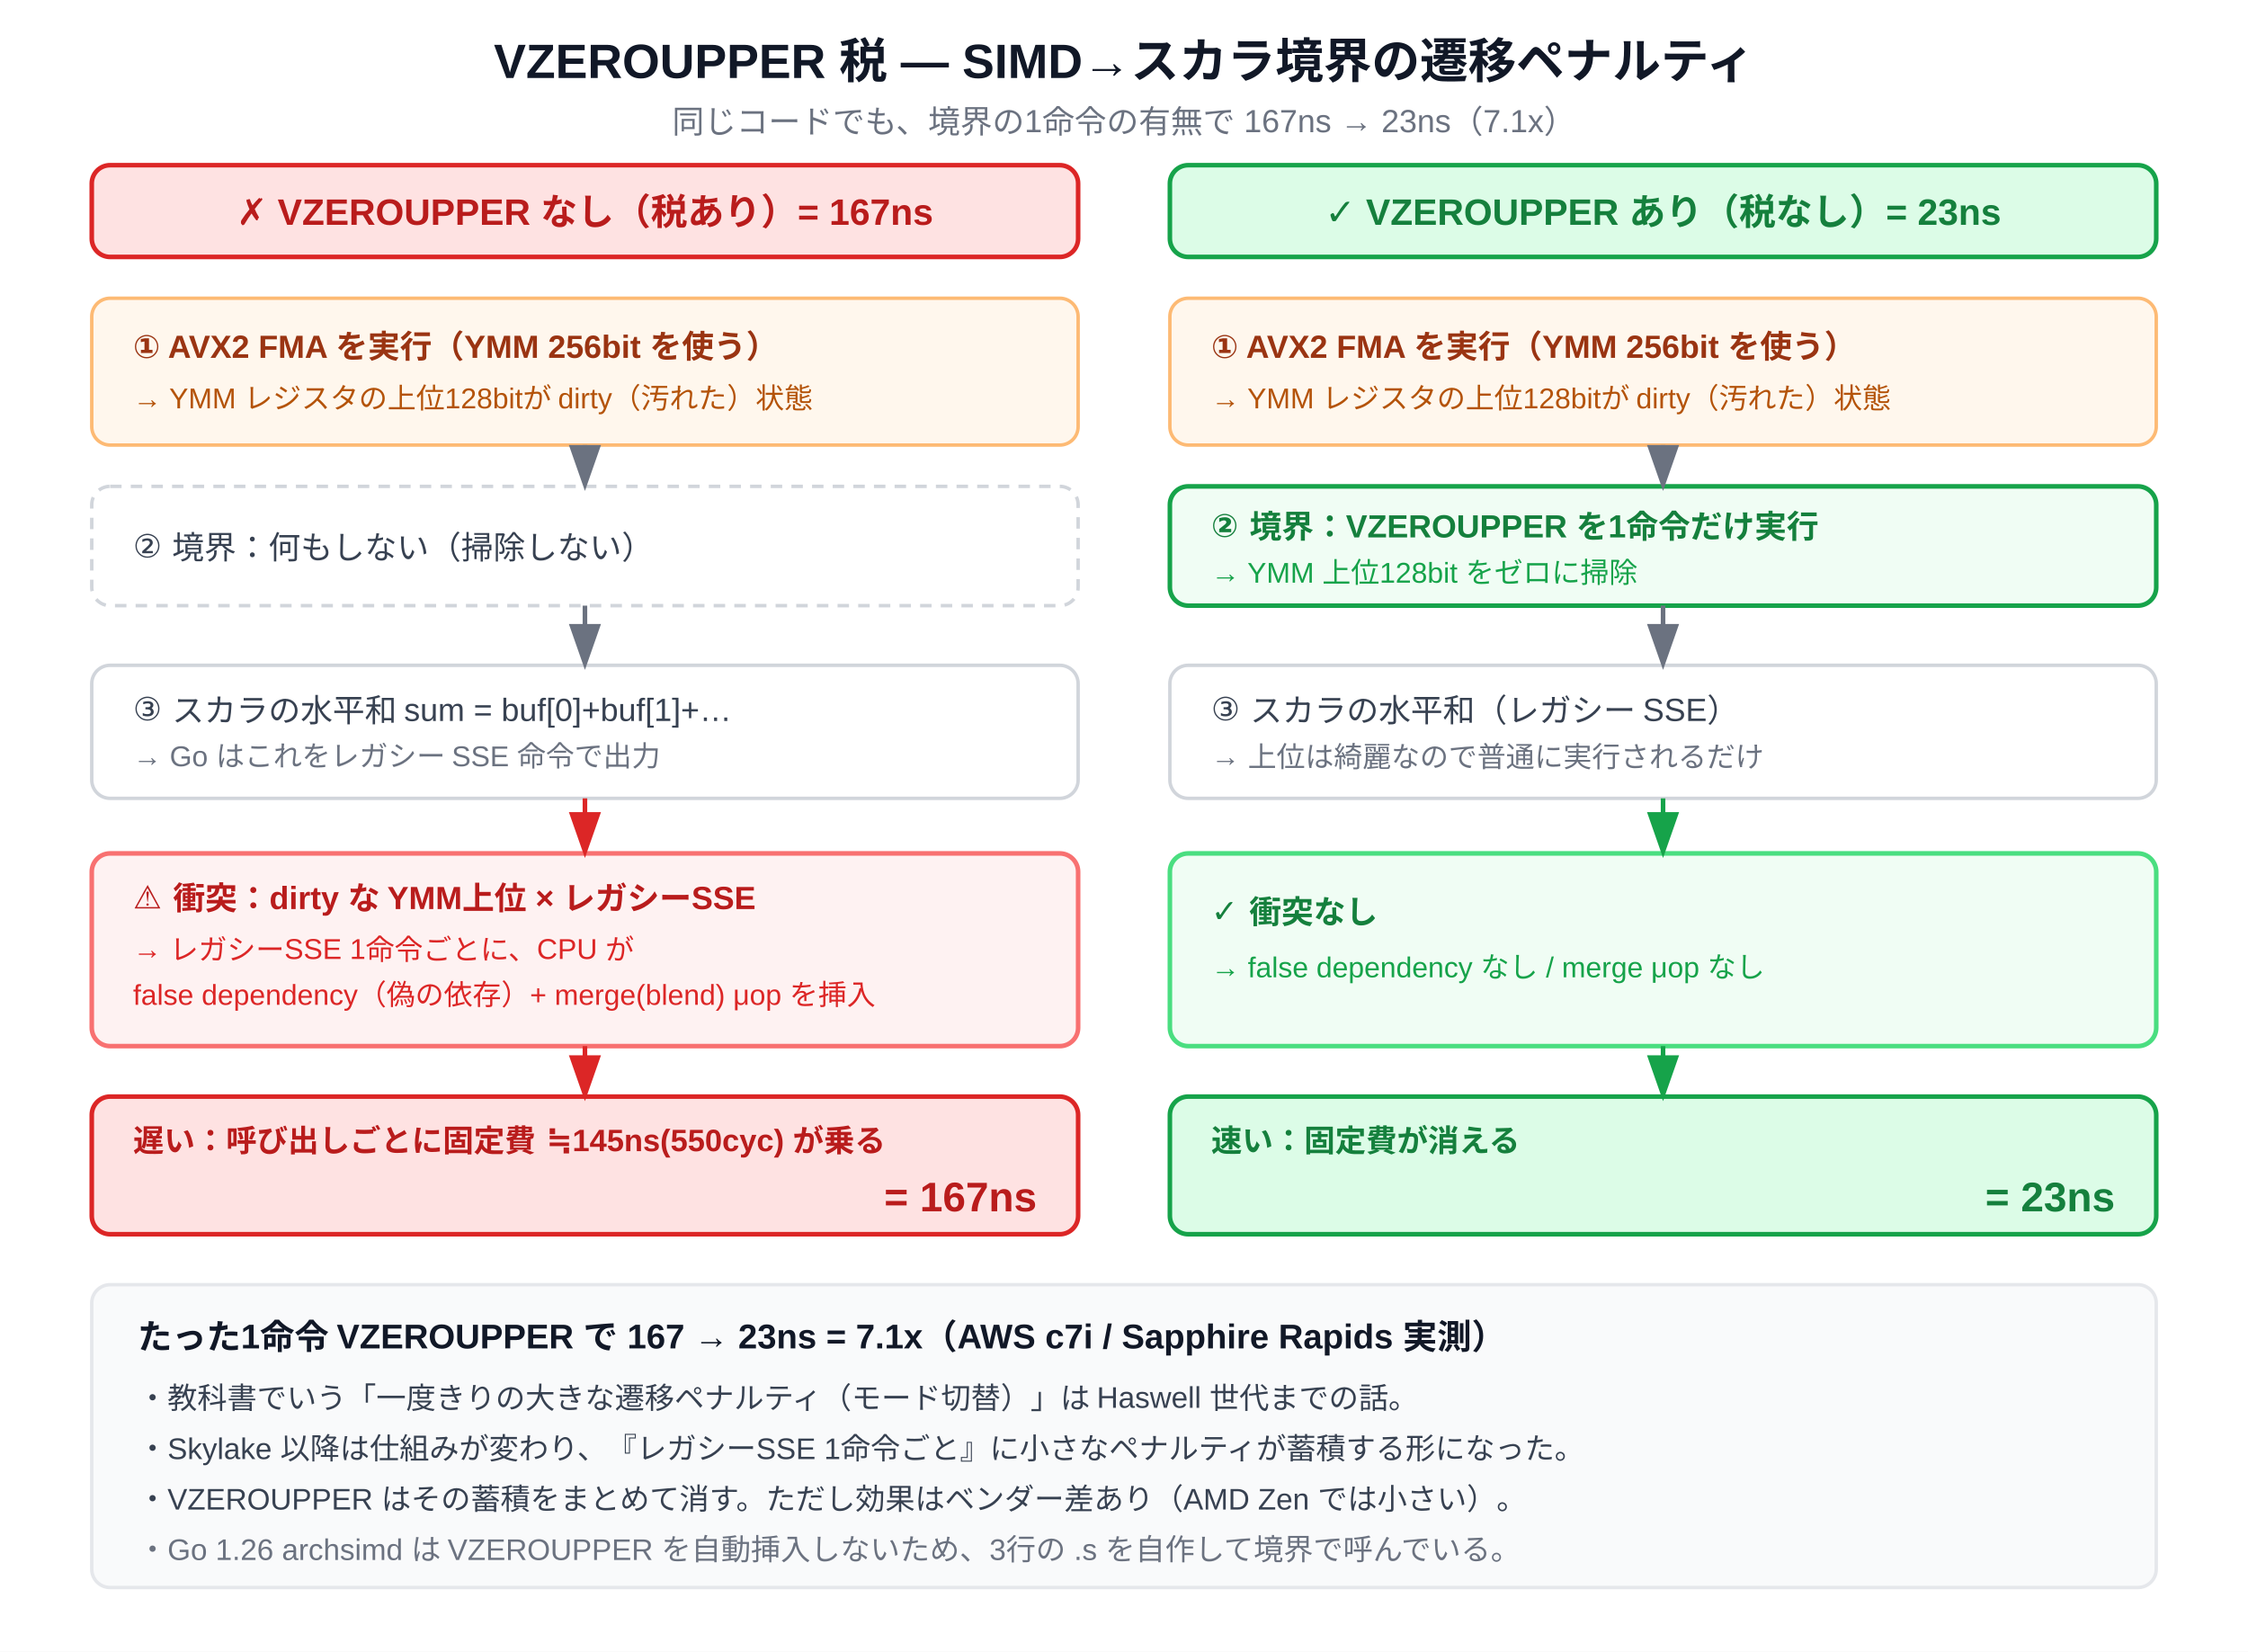
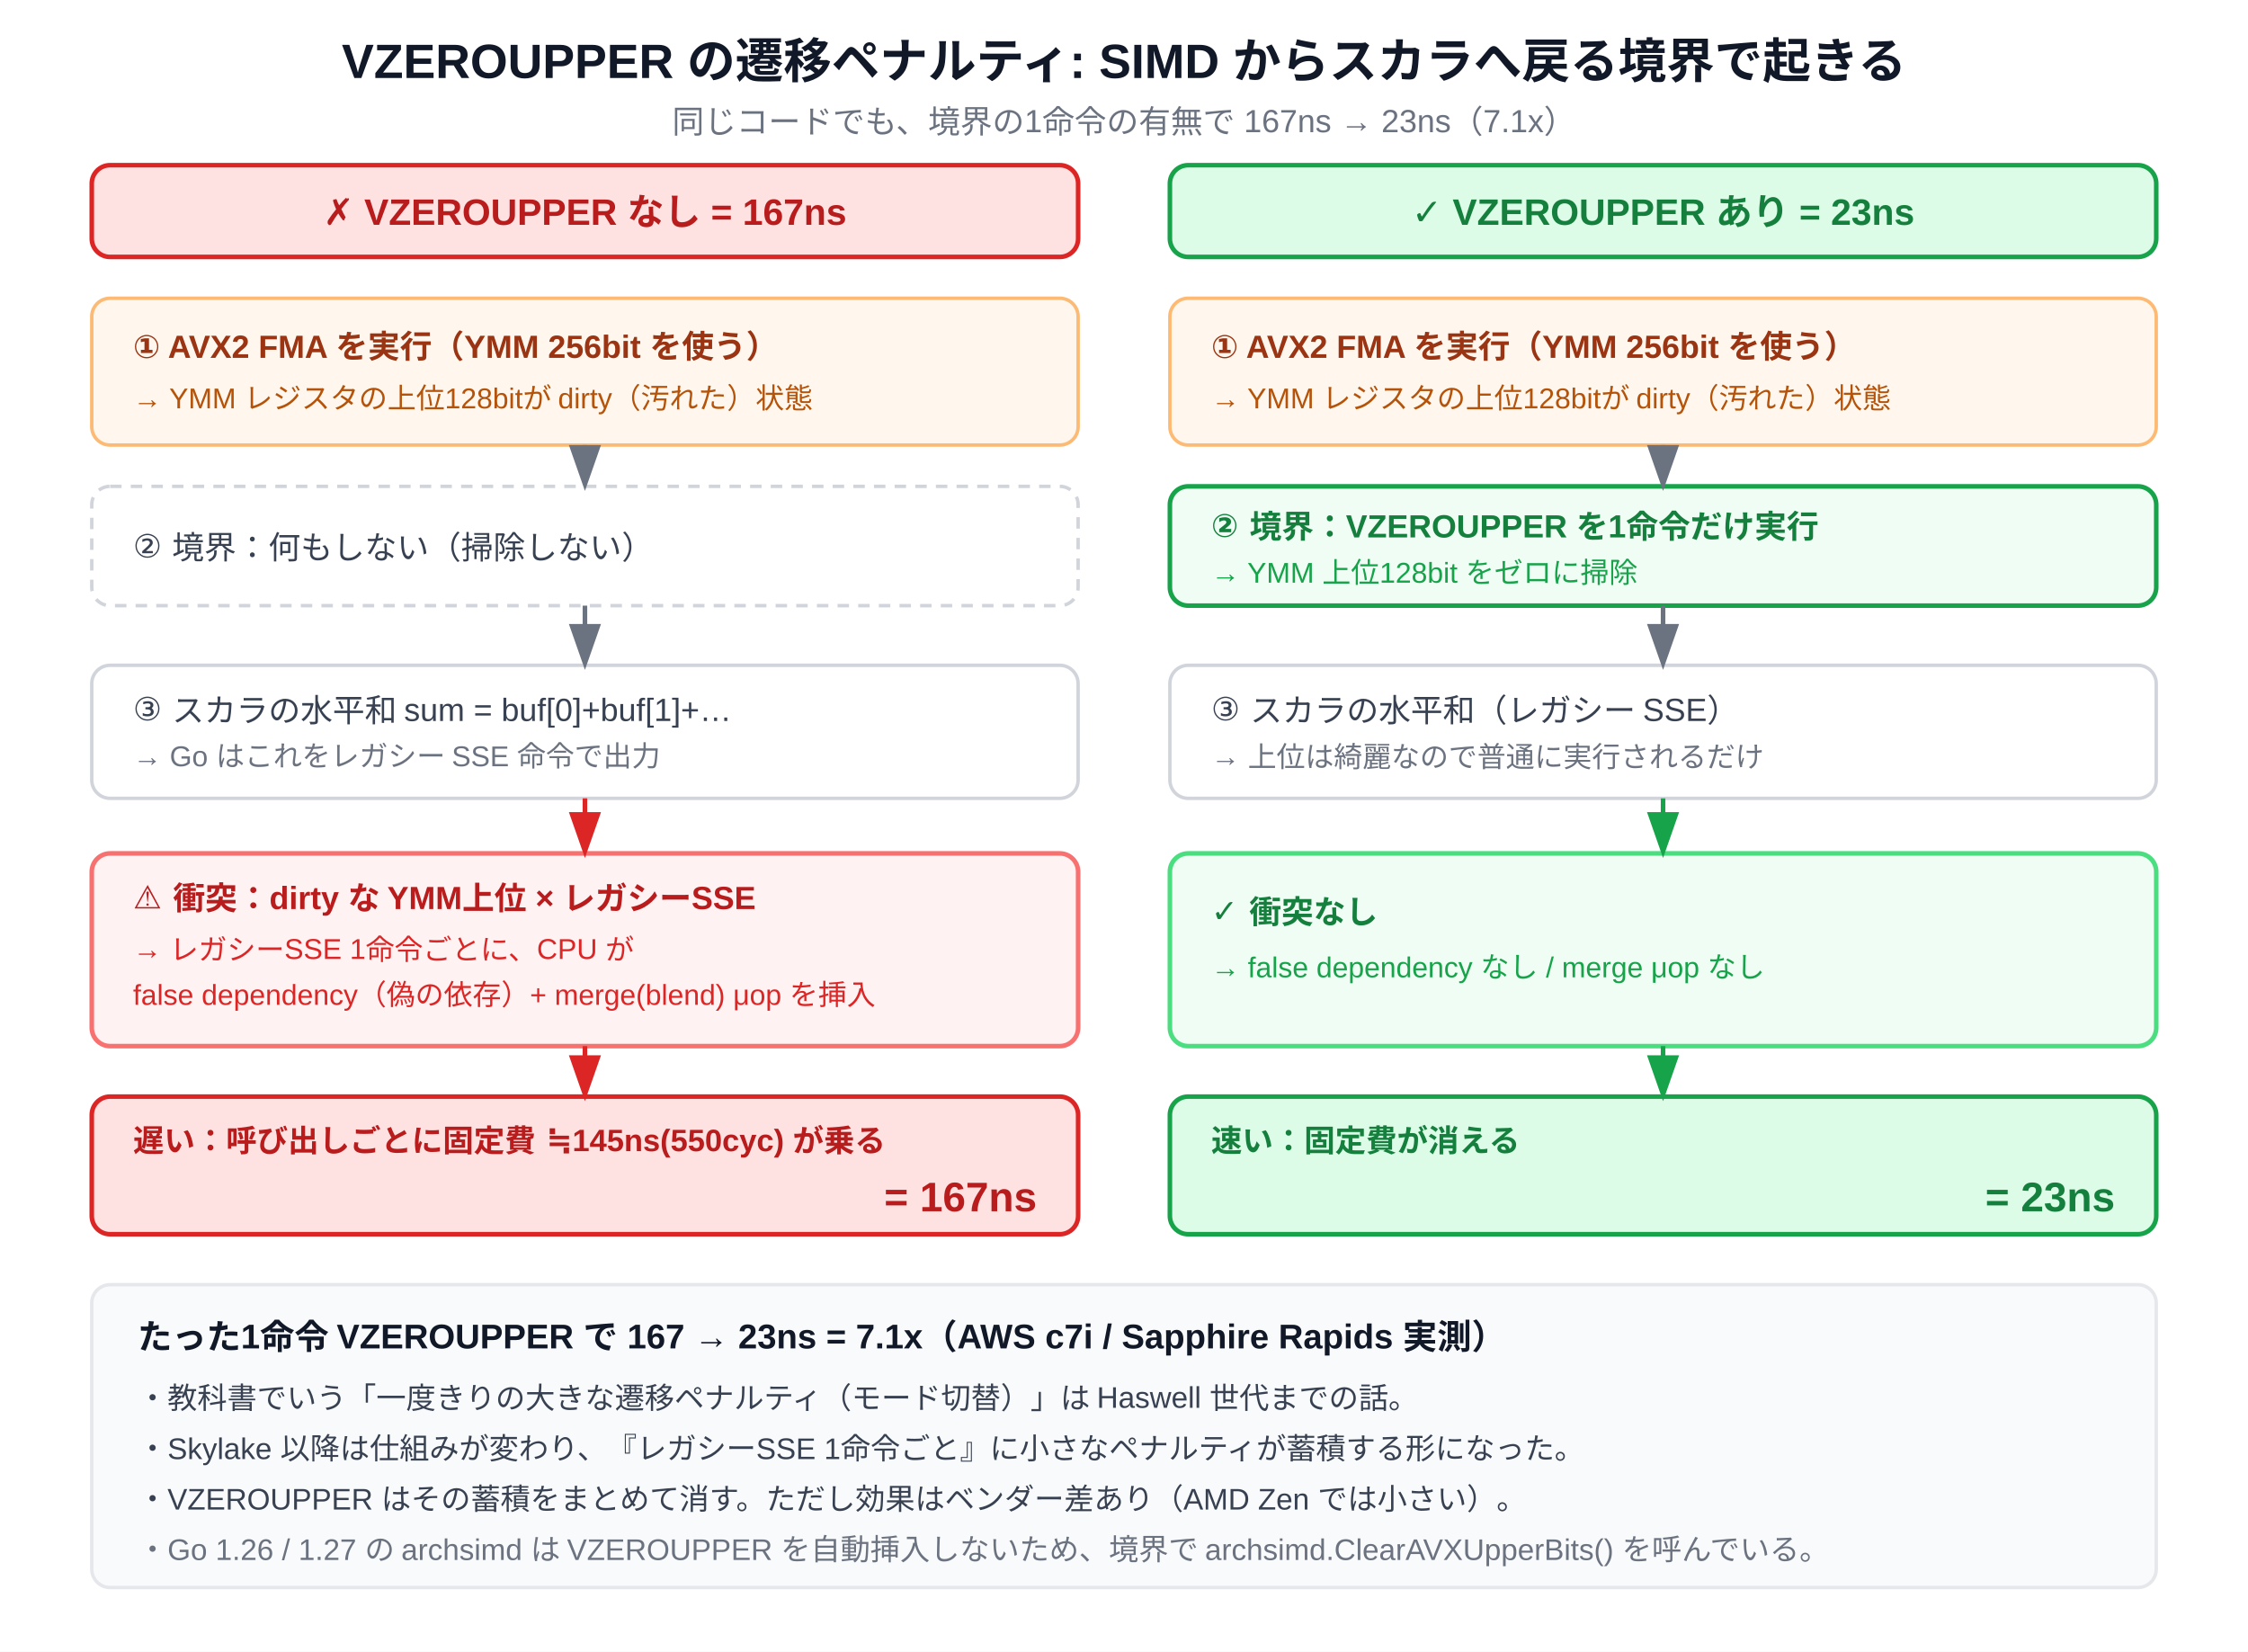
<svg xmlns="http://www.w3.org/2000/svg" viewBox="0 0 980 720" font-family="Hiragino Sans,PingFang SC,Helvetica Neue,Arial,sans-serif">
  <defs>
    <marker id="ar-g" markerWidth="10" markerHeight="7" refX="8" refY="3.5" orient="auto">
      <polygon points="0 0,10 3.5,0 7" fill="#6b7280" />
    </marker>
    <marker id="ar-r" markerWidth="10" markerHeight="7" refX="8" refY="3.5" orient="auto">
      <polygon points="0 0,10 3.5,0 7" fill="#dc2626" />
    </marker>
    <marker id="ar-gr" markerWidth="10" markerHeight="7" refX="8" refY="3.5" orient="auto">
      <polygon points="0 0,10 3.5,0 7" fill="#16a34a" />
    </marker>
  </defs>
  <rect x="0" y="0" width="980" height="720" fill="#ffffff" />
-   <text x="490" y="34" text-anchor="middle" font-size="21" font-weight="700" fill="#111827">VZEROUPPER 税 — SIMD→スカラ境界の遷移ペナルティ</text>
+   <text x="490" y="34" text-anchor="middle" font-size="21" font-weight="700" fill="#111827">VZEROUPPER の遷移ペナルティ: SIMD からスカラへ戻る境界で起きる</text>
  <text x="490" y="58" text-anchor="middle" font-size="14" fill="#6b7280">同じコードでも、境界の1命令の有無で 167ns → 23ns（7.1x）</text>
  <rect x="40" y="72" width="430" height="40" rx="8" ry="8" fill="#fee2e2" stroke="#dc2626" stroke-width="2" />
-   <text x="255" y="98" font-size="16" font-weight="700" fill="#b91c1c" text-anchor="middle">✗ VZEROUPPER なし（税あり）= 167ns</text>
+   <text x="255" y="98" font-size="16" font-weight="700" fill="#b91c1c" text-anchor="middle">✗ VZEROUPPER なし = 167ns</text>
  <rect x="510" y="72" width="430" height="40" rx="8" ry="8" fill="#dcfce7" stroke="#16a34a" stroke-width="2" />
-   <text x="725" y="98" font-size="16" font-weight="700" fill="#15803d" text-anchor="middle">✓ VZEROUPPER あり（税なし）= 23ns</text>
+   <text x="725" y="98" font-size="16" font-weight="700" fill="#15803d" text-anchor="middle">✓ VZEROUPPER あり = 23ns</text>
  <rect x="40" y="130" width="430" height="64" rx="8" ry="8" fill="#fff7ed" stroke="#fdba74" stroke-width="1.5" />
  <text x="58" y="156" font-size="14" font-weight="600" fill="#9a3412" text-anchor="start">① AVX2 FMA を実行（YMM 256bit を使う）</text>
  <text x="58" y="178" font-size="12.5" font-weight="400" fill="#b45309" text-anchor="start">→ YMM レジスタの上位128bitが dirty（汚れた）状態</text>
  <rect x="510" y="130" width="430" height="64" rx="8" ry="8" fill="#fff7ed" stroke="#fdba74" stroke-width="1.5" />
  <text x="528" y="156" font-size="14" font-weight="600" fill="#9a3412" text-anchor="start">① AVX2 FMA を実行（YMM 256bit を使う）</text>
  <text x="528" y="178" font-size="12.5" font-weight="400" fill="#b45309" text-anchor="start">→ YMM レジスタの上位128bitが dirty（汚れた）状態</text>
  <rect x="40" y="212" width="430" height="52" rx="8" ry="8" fill="#ffffff" stroke="#d1d5db" stroke-width="1.5" stroke-dasharray="5,4" />
  <text x="58" y="243" font-size="14" font-weight="400" fill="#374151" text-anchor="start">② 境界：何もしない（掃除しない）</text>
  <rect x="510" y="212" width="430" height="52" rx="8" ry="8" fill="#f0fdf4" stroke="#16a34a" stroke-width="2" />
  <text x="528" y="234" font-size="14" font-weight="700" fill="#15803d" text-anchor="start">② 境界：VZEROUPPER を1命令だけ実行</text>
  <text x="528" y="254" font-size="12.5" font-weight="400" fill="#16a34a" text-anchor="start">→ YMM 上位128bit をゼロに掃除</text>
  <rect x="40" y="290" width="430" height="58" rx="8" ry="8" fill="#ffffff" stroke="#d1d5db" stroke-width="1.5" />
  <text x="58" y="314" font-size="14" font-weight="400" fill="#374151" text-anchor="start">③ スカラの水平和 sum = buf[0]+buf[1]+…</text>
  <text x="58" y="334" font-size="12.5" font-weight="400" fill="#6b7280" text-anchor="start">→ Go はこれをレガシー SSE 命令で出力</text>
  <rect x="510" y="290" width="430" height="58" rx="8" ry="8" fill="#ffffff" stroke="#d1d5db" stroke-width="1.5" />
  <text x="528" y="314" font-size="14" font-weight="400" fill="#374151" text-anchor="start">③ スカラの水平和（レガシー SSE）</text>
  <text x="528" y="334" font-size="12.5" font-weight="400" fill="#6b7280" text-anchor="start">→ 上位は綺麗なので普通に実行されるだけ</text>
  <rect x="40" y="372" width="430" height="84" rx="8" ry="8" fill="#fef2f2" stroke="#f87171" stroke-width="2" />
  <text x="58" y="396" font-size="14" font-weight="700" fill="#b91c1c" text-anchor="start">⚠ 衝突：dirty な YMM上位 × レガシーSSE</text>
  <text x="58" y="418" font-size="12.5" font-weight="400" fill="#dc2626" text-anchor="start">→ レガシーSSE 1命令ごとに、CPU が</text>
  <text x="58" y="438" font-size="12.5" font-weight="400" fill="#dc2626" text-anchor="start">   false dependency（偽の依存）+ merge(blend) μop を挿入</text>
  <rect x="510" y="372" width="430" height="84" rx="8" ry="8" fill="#f0fdf4" stroke="#4ade80" stroke-width="2" />
  <text x="528" y="402" font-size="14" font-weight="700" fill="#15803d" text-anchor="start">✓ 衝突なし</text>
  <text x="528" y="426" font-size="12.5" font-weight="400" fill="#16a34a" text-anchor="start">→ false dependency なし / merge μop なし</text>
  <rect x="40" y="478" width="430" height="60" rx="8" ry="8" fill="#fee2e2" stroke="#dc2626" stroke-width="2" />
  <text x="58" y="502" font-size="13.5" font-weight="700" fill="#b91c1c" text-anchor="start">遅い：呼び出しごとに固定費 ≒145ns(550cyc) が乗る</text>
  <text x="452" y="528" font-size="18" font-weight="700" fill="#b91c1c" text-anchor="end">= 167ns</text>
  <rect x="510" y="478" width="430" height="60" rx="8" ry="8" fill="#dcfce7" stroke="#16a34a" stroke-width="2" />
  <text x="528" y="502" font-size="13.5" font-weight="700" fill="#15803d" text-anchor="start">速い：固定費が消える</text>
  <text x="922" y="528" font-size="18" font-weight="700" fill="#15803d" text-anchor="end">= 23ns</text>
  <line x1="255" y1="194" x2="255" y2="210" stroke="#6b7280" stroke-width="2" marker-end="url(#ar-g)" />
  <line x1="255" y1="264" x2="255" y2="288" stroke="#6b7280" stroke-width="2" marker-end="url(#ar-g)" />
  <line x1="725" y1="194" x2="725" y2="210" stroke="#6b7280" stroke-width="2" marker-end="url(#ar-g)" />
  <line x1="725" y1="264" x2="725" y2="288" stroke="#6b7280" stroke-width="2" marker-end="url(#ar-g)" />
  <line x1="255" y1="348" x2="255" y2="370" stroke="#dc2626" stroke-width="2" marker-end="url(#ar-r)" />
  <line x1="255" y1="456" x2="255" y2="476" stroke="#dc2626" stroke-width="2" marker-end="url(#ar-r)" />
  <line x1="725" y1="348" x2="725" y2="370" stroke="#16a34a" stroke-width="2" marker-end="url(#ar-gr)" />
  <line x1="725" y1="456" x2="725" y2="476" stroke="#16a34a" stroke-width="2" marker-end="url(#ar-gr)" />
  <rect x="40" y="560" width="900" height="132" rx="8" ry="8" fill="#f9fafb" stroke="#e5e7eb" stroke-width="1.5" />
  <text x="60" y="588" font-size="15" font-weight="700" fill="#111827" text-anchor="start">たった1命令 VZEROUPPER で 167 → 23ns = 7.1x（AWS c7i / Sapphire Rapids 実測）</text>
  <text x="60" y="614" font-size="13" font-weight="400" fill="#374151" text-anchor="start">・教科書でいう「一度きりの大きな遷移ペナルティ（モード切替）」は Haswell 世代までの話。</text>
  <text x="60" y="636" font-size="13" font-weight="400" fill="#374151" text-anchor="start">・Skylake 以降は仕組みが変わり、『レガシーSSE 1命令ごと』に小さなペナルティが蓄積する形になった。</text>
  <text x="60" y="658" font-size="13" font-weight="400" fill="#374151" text-anchor="start">・VZEROUPPER はその蓄積をまとめて消す。ただし効果はベンダー差あり（AMD Zen では小さい）。</text>
-   <text x="60" y="680" font-size="13" font-weight="400" fill="#6b7280" text-anchor="start">・Go 1.26 archsimd は VZEROUPPER を自動挿入しないため、3行の .s を自作して境界で呼んでいる。</text>
+   <text x="60" y="680" font-size="13" font-weight="400" fill="#6b7280" text-anchor="start">・Go 1.26 / 1.27 の archsimd は VZEROUPPER を自動挿入しないため、境界で archsimd.ClearAVXUpperBits() を呼んでいる。</text>
</svg>
